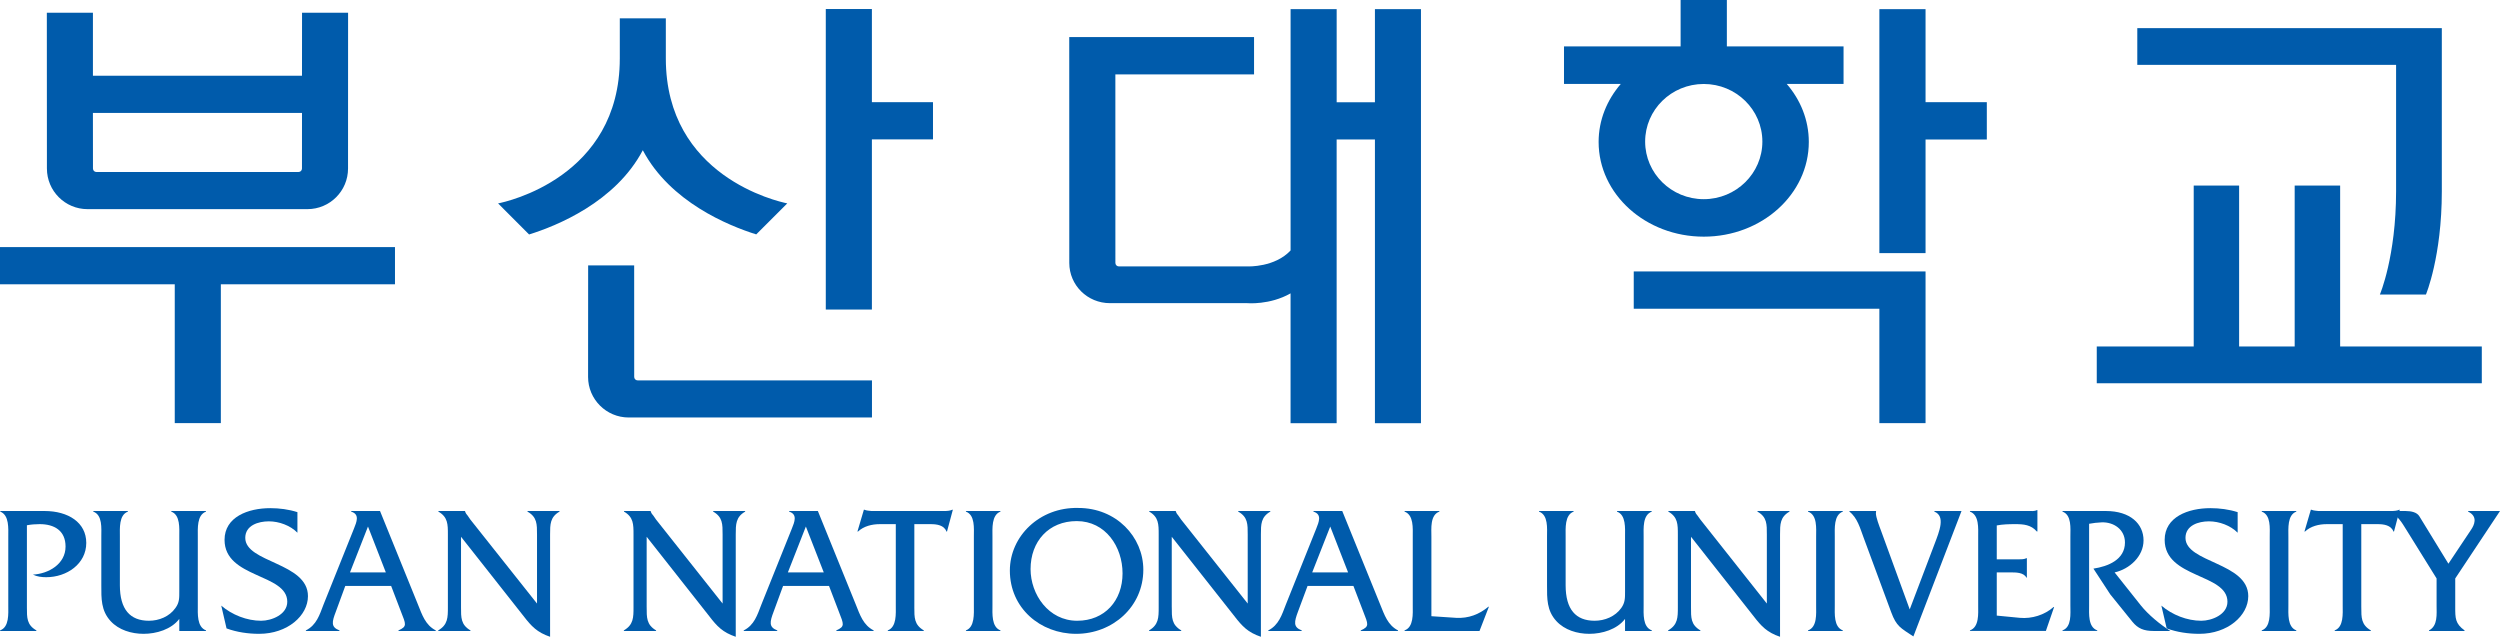
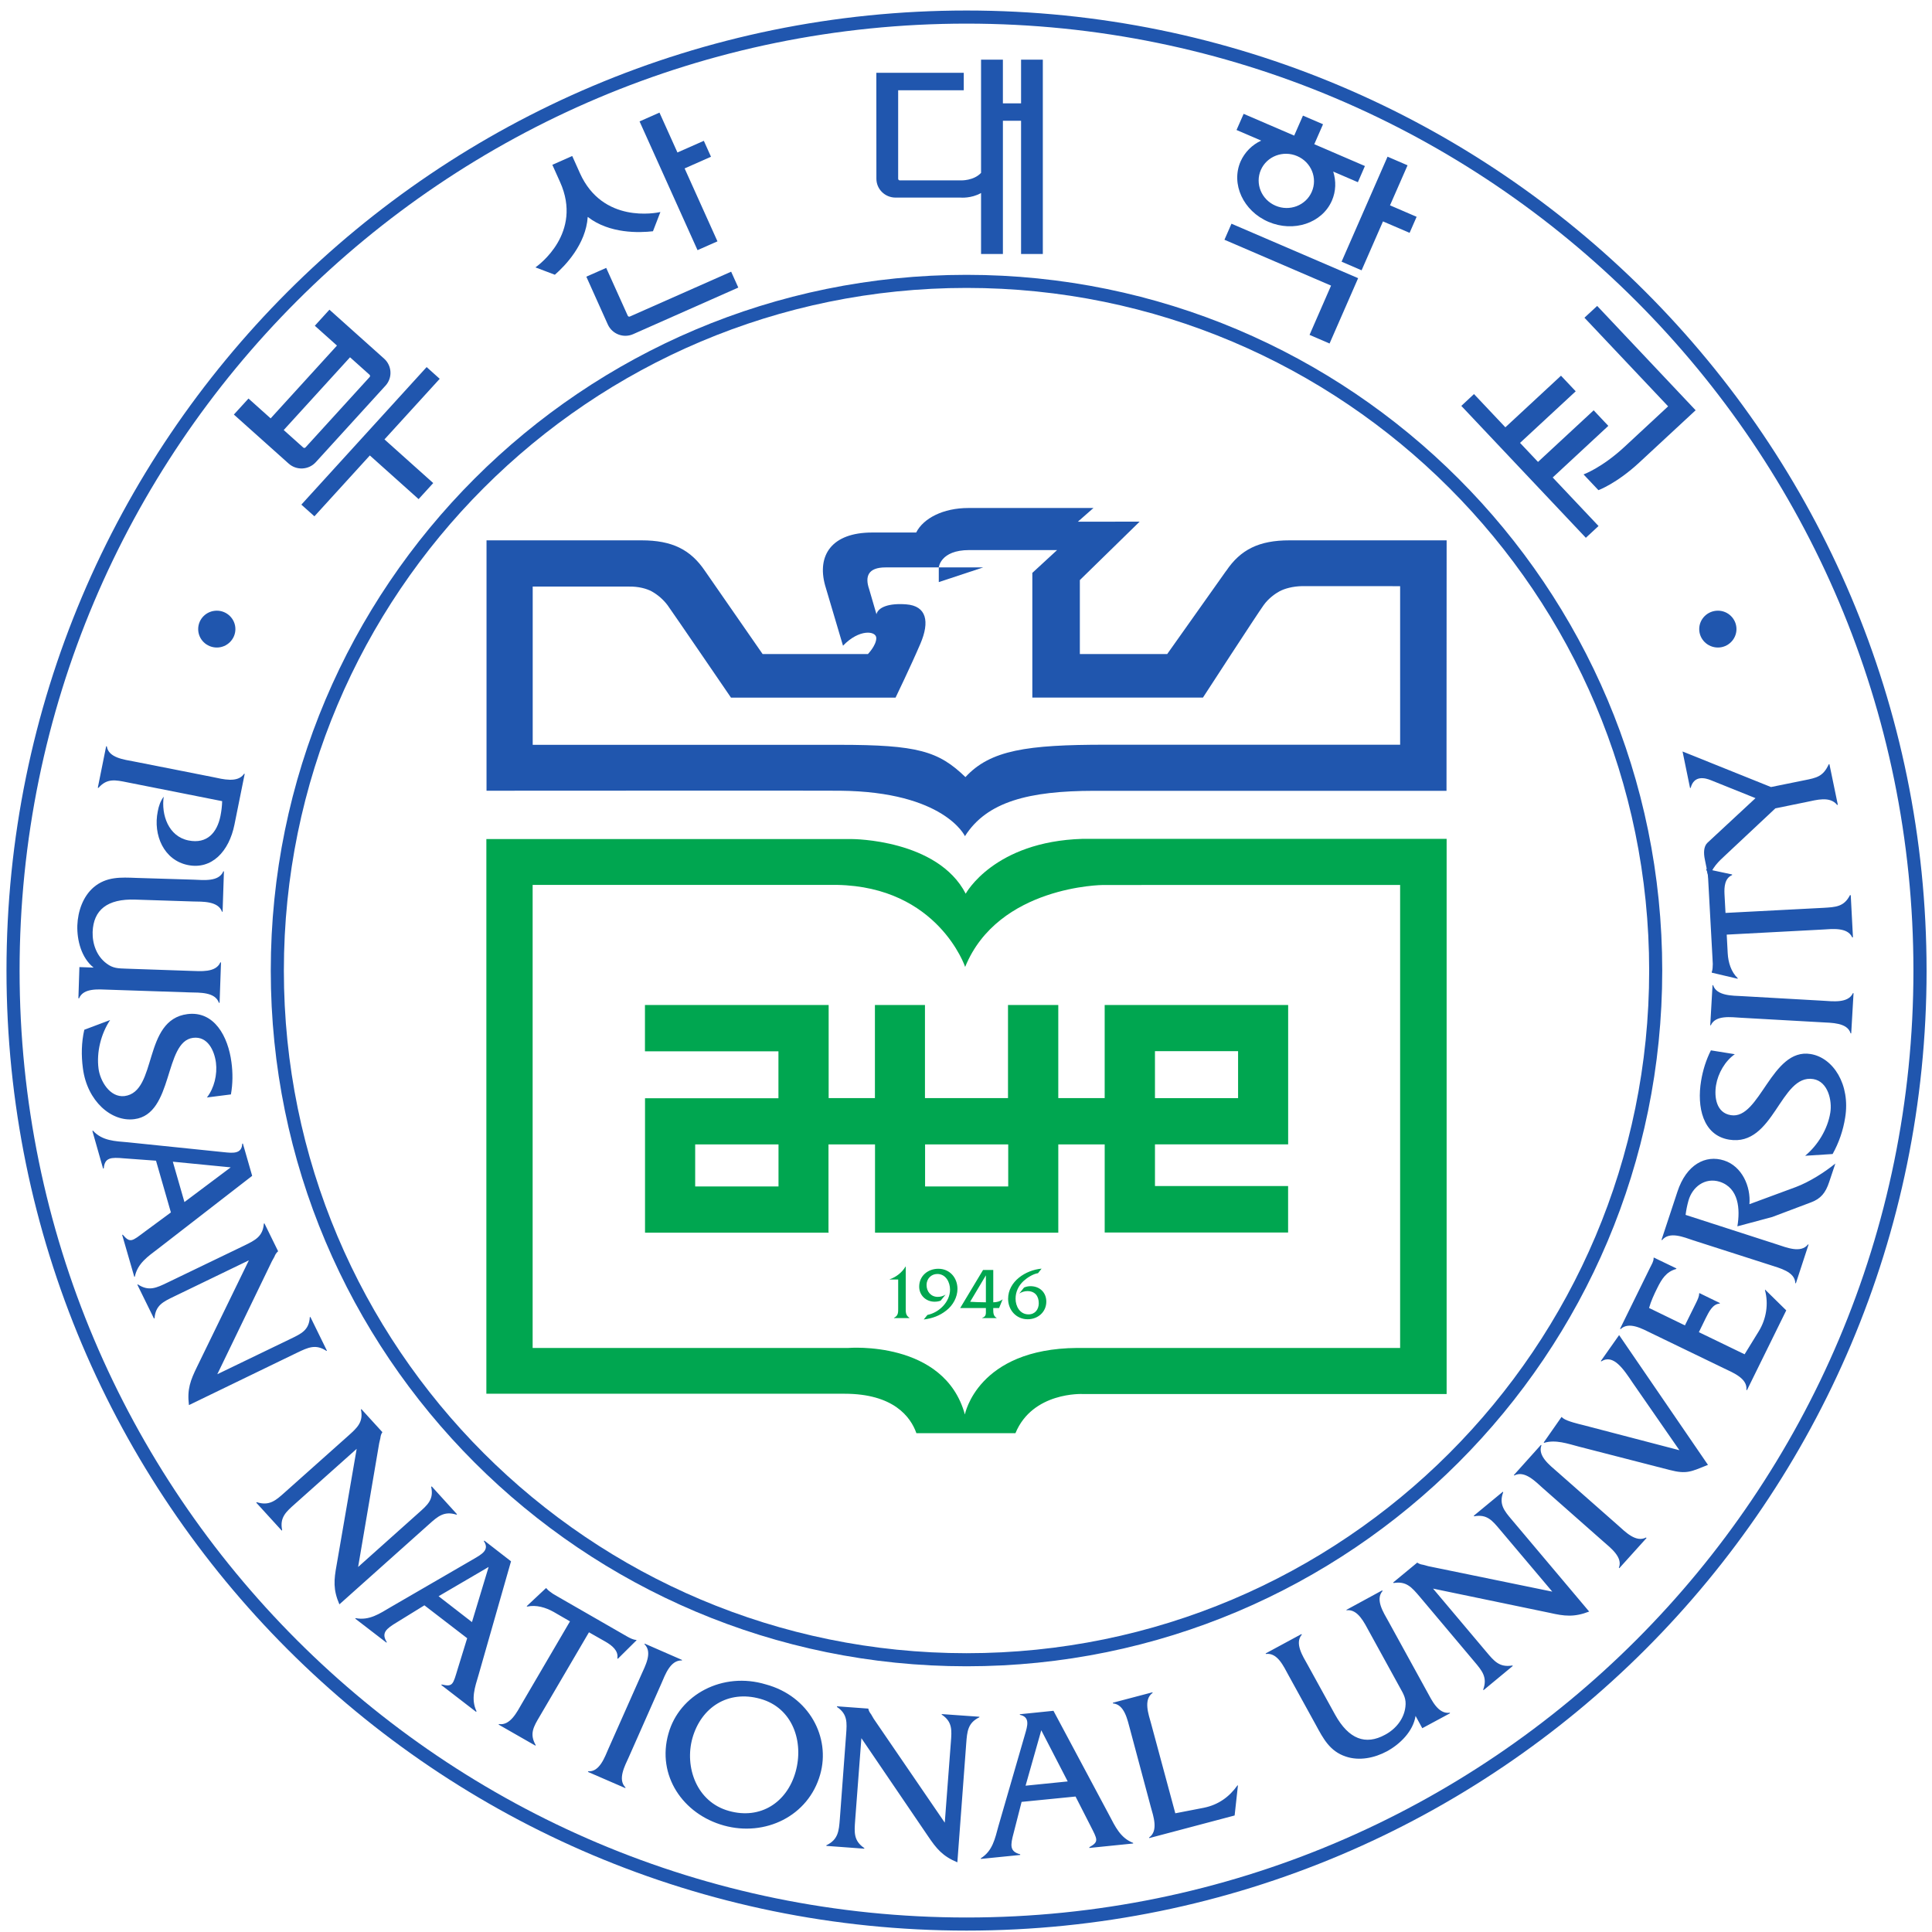
- <svg xmlns="http://www.w3.org/2000/svg" version="1.1" id="Layer_1" x="0px" y="0px" width="224.561px" height="57.198px" viewBox="0 0 224.561 57.198" enable-background="new 0 0 224.561 57.198" xml:space="preserve">
-   <g>
-     <g>
-       <g>
-         <path fill="#005BAB" d="M3.999,45.901c2.128,0,3.75,1.032,3.75,2.865c0,1.885-1.748,3.081-3.599,3.081     c-0.411,0-0.816-0.049-1.196-0.233c1.406-0.075,2.934-0.947,2.934-2.519c0-1.438-1.017-2.015-2.325-2.015     c-0.399,0-0.771,0.032-1.146,0.101v7.383c0,0.917-0.016,1.567,0.85,2.06v0.053H0.009v-0.053c0.833-0.298,0.735-1.507,0.735-2.238     v-6.172c0-0.737,0.098-1.931-0.717-2.258v-0.055H3.999z" />
-         <path fill="#005BAB" d="M16.106,55.593c-0.72,0.947-2.062,1.34-3.209,1.34c-1.083,0-2.225-0.34-2.961-1.143     c-0.869-0.946-0.835-2.04-0.835-3.22v-4.375c0-0.736,0.116-1.934-0.721-2.239v-0.055h3.107v0.055     c-0.815,0.306-0.719,1.503-0.719,2.239v4.375c0,2.17,0.915,3.188,2.605,3.188c0.915,0,1.844-0.376,2.386-1.146     c0.362-0.494,0.346-0.901,0.346-1.493v-4.924c0-0.736,0.1-1.934-0.72-2.239v-0.055h3.106l0.014,0.055     c-0.828,0.306-0.737,1.503-0.737,2.258v6.172c0,0.731-0.091,1.927,0.737,2.238v0.053h-2.4V55.593z" />
-         <path fill="#005BAB" d="M26.716,47.852c-0.635-0.653-1.653-1.023-2.567-1.023c-0.935,0-2.118,0.354-2.118,1.484     c0,2.241,5.631,2.208,5.631,5.236c0,1.747-1.831,3.384-4.384,3.384c-0.993,0-1.994-0.145-2.929-0.486l-0.475-2.049     c0.964,0.835,2.31,1.361,3.582,1.361c0.938,0,2.348-0.554,2.348-1.706c0-2.55-5.634-2.094-5.634-5.562     c0-2.057,2.114-2.846,4.109-2.846c0.819,0,1.657,0.109,2.437,0.359V47.852z" />
-         <path fill="#005BAB" d="M34.658,51.417h-3.221l1.617-4.122L34.658,51.417z M35.135,52.633l0.881,2.306     c0.449,1.141,0.576,1.332-0.225,1.686v0.053h3.352v-0.053c-0.929-0.476-1.226-1.392-1.601-2.326l-3.406-8.396h-2.589v0.055     c0.791,0.241,0.479,0.938,0.249,1.521l-2.734,6.821c-0.356,0.935-0.634,1.851-1.588,2.326v0.053h3.019v-0.053     c-0.794-0.298-0.677-0.772-0.326-1.686l0.846-2.306H35.135z" />
-         <path fill="#005BAB" d="M41.411,54.542c0,0.923-0.023,1.574,0.848,2.082v0.053h-2.896v-0.053     c0.868-0.508,0.868-1.159,0.868-2.082v-6.531c0-0.913,0-1.567-0.852-2.055v-0.055h2.391v0.019     c0.069,0.197,0.129,0.277,0.244,0.404l0.228,0.335l5.995,7.555v-6.203c0-0.913,0.013-1.567-0.856-2.055v-0.055h2.877v0.055     c-0.847,0.487-0.847,1.142-0.847,2.055v9.188c-1.161-0.396-1.664-0.928-2.389-1.867l-5.611-7.117V54.542z" />
-         <path fill="#005BAB" d="M58.087,54.542c0,0.923-0.02,1.574,0.845,2.082v0.053h-2.895v-0.053c0.868-0.508,0.868-1.159,0.868-2.082     v-6.531c0-0.913,0-1.567-0.854-2.055v-0.055h2.395v0.019c0.067,0.197,0.129,0.277,0.247,0.404l0.229,0.335l5.985,7.555v-6.203     c0-0.913,0.015-1.567-0.847-2.055v-0.055h2.874v0.055c-0.846,0.487-0.846,1.142-0.846,2.055v9.188     c-1.167-0.396-1.675-0.928-2.393-1.867l-5.609-7.117V54.542z" />
-         <path fill="#005BAB" d="M73.995,51.417H70.77l1.617-4.122L73.995,51.417z M74.467,52.633l0.881,2.306     c0.443,1.141,0.572,1.332-0.227,1.686v0.053h3.354v-0.053c-0.934-0.476-1.229-1.392-1.604-2.326l-3.406-8.396h-2.58v0.055     c0.777,0.241,0.477,0.938,0.244,1.521l-2.737,6.821c-0.363,0.935-0.636,1.851-1.588,2.326v0.053h3.014v-0.053     c-0.784-0.298-0.67-0.772-0.326-1.686l0.846-2.306H74.467z" />
-         <path fill="#005BAB" d="M82.129,54.542c0,0.939-0.014,1.574,0.85,2.082v0.053h-3.234v-0.053c0.813-0.312,0.719-1.507,0.719-2.238     v-7.305h-1.439c-0.707,0-1.443,0.184-1.951,0.661h-0.055l0.578-1.955h0.051c0.189,0.084,0.408,0.084,0.627,0.114h0.4h6.109     c0.279,0,0.541-0.013,0.75-0.114h0.055l-0.525,1.955h-0.051c-0.207-0.572-0.867-0.661-1.412-0.661h-1.471V54.542z" />
-         <path fill="#005BAB" d="M87.477,48.214c0-0.755,0.115-1.952-0.713-2.258v-0.055h3.1v0.055c-0.813,0.306-0.717,1.521-0.717,2.258     v6.172c0,0.731-0.096,1.927,0.717,2.238v0.053h-3.1v-0.053c0.803-0.298,0.713-1.507,0.713-2.238V48.214z" />
-         <path fill="#005BAB" d="M96.717,46.807c2.59,0,4.115,2.304,4.115,4.696c0,2.439-1.59,4.256-4.076,4.256     c-2.568,0-4.186-2.361-4.186-4.643C92.571,48.642,94.188,46.807,96.717,46.807z M96.833,45.627     c-3.434-0.08-6.123,2.521-6.123,5.629c0,3.356,2.723,5.677,5.955,5.677c3.268,0,6.033-2.421,6.033-5.76     C102.698,48.229,100.27,45.613,96.833,45.627z" />
-         <path fill="#005BAB" d="M105.254,54.542c0,0.923-0.021,1.574,0.85,2.082v0.053h-2.889v-0.053     c0.863-0.508,0.863-1.159,0.863-2.082v-6.531c0-0.913,0-1.567-0.848-2.055v-0.055h2.383v0.019     c0.064,0.197,0.131,0.277,0.242,0.404l0.23,0.335l5.99,7.555v-6.203c0-0.913,0.02-1.567-0.852-2.055v-0.055h2.883v0.055     c-0.846,0.487-0.846,1.142-0.846,2.055v9.188c-1.166-0.396-1.666-0.928-2.393-1.867l-5.615-7.117V54.542z" />
-         <path fill="#005BAB" d="M121.092,51.417h-3.225l1.621-4.122L121.092,51.417z M121.571,52.633l0.883,2.306     c0.445,1.141,0.57,1.332-0.223,1.686v0.053h3.346v-0.053c-0.928-0.476-1.221-1.392-1.602-2.326l-3.408-8.396h-2.586v0.055     c0.791,0.241,0.48,0.938,0.252,1.521l-2.73,6.821c-0.361,0.935-0.641,1.851-1.58,2.326v0.053h3.004v-0.053     c-0.785-0.298-0.674-0.772-0.336-1.686l0.859-2.306H121.571z" />
-         <path fill="#005BAB" d="M130.795,55.497c1.111,0.063,2.082-0.311,2.896-1h0.049l-0.844,2.18h-6.732v-0.053     c0.834-0.298,0.736-1.507,0.736-2.238v-6.172c0-0.755,0.098-1.952-0.736-2.258v-0.055h3.127v0.055     c-0.846,0.306-0.717,1.521-0.717,2.258v7.136L130.795,55.497z" />
-         <path fill="#005BAB" d="M145.969,55.593c-0.723,0.947-2.061,1.34-3.207,1.34c-1.088,0-2.221-0.34-2.961-1.143     c-0.873-0.946-0.84-2.04-0.84-3.22v-4.375c0-0.736,0.119-1.934-0.719-2.239v-0.055h3.107v0.055     c-0.809,0.306-0.717,1.503-0.717,2.239v4.375c0,2.17,0.912,3.188,2.604,3.188c0.912,0,1.846-0.376,2.395-1.146     c0.35-0.494,0.338-0.901,0.338-1.493v-4.924c0-0.736,0.098-1.934-0.723-2.239v-0.055h3.105l0.023,0.055     c-0.84,0.306-0.736,1.503-0.736,2.258v6.172c0,0.731-0.104,1.927,0.736,2.238v0.053h-2.406V55.593z" />
-         <path fill="#005BAB" d="M151.893,54.542c0,0.923-0.029,1.574,0.844,2.082v0.053h-2.898v-0.053     c0.873-0.508,0.873-1.159,0.873-2.082v-6.531c0-0.913,0-1.567-0.854-2.055v-0.055h2.391v0.019     c0.061,0.197,0.127,0.277,0.24,0.404l0.238,0.335l5.979,7.555v-6.203c0-0.913,0.023-1.567-0.844-2.055v-0.055h2.877v0.055     c-0.848,0.487-0.848,1.142-0.848,2.055v9.188c-1.162-0.396-1.666-0.928-2.389-1.867l-5.609-7.117V54.542z" />
-         <path fill="#005BAB" d="M163.133,48.214c0-0.755,0.119-1.952-0.727-2.258v-0.055h3.123v0.055     c-0.822,0.306-0.721,1.521-0.721,2.258v6.172c0,0.731-0.102,1.927,0.721,2.238v0.053h-3.123v-0.053     c0.836-0.298,0.727-1.507,0.727-2.238V48.214z" />
-         <path fill="#005BAB" d="M173.77,48.866c0.441-1.162,0.994-2.504-0.016-2.91v-0.055h2.438l-4.324,11.267     c-1.137-0.759-1.518-0.887-1.994-2.181l-2.475-6.693c-0.313-0.835-0.557-1.783-1.275-2.338v-0.055h2.395l-0.018,0.201     c0,0.357,0.307,1.162,0.445,1.524l2.594,7.113L173.77,48.866z" />
-         <path fill="#005BAB" d="M179.358,55.296l2.08,0.201c1.07,0.096,2.203-0.249,3.02-0.972h0.051l-0.74,2.151h-6.82v-0.053     c0.84-0.298,0.74-1.507,0.74-2.238v-6.172c0-0.755,0.1-1.952-0.74-2.258v-0.055h5.236c0.275,0,0.563,0.037,0.771-0.079h0.053     v1.92h-0.053c-0.514-0.6-1.182-0.661-1.932-0.661c-0.578,0-1.148,0.017-1.666,0.117v3.046h1.941c0.266,0,0.518,0,0.719-0.102     h0.045v1.739h-0.045c-0.26-0.474-0.949-0.465-1.453-0.465h-1.207V55.296z" />
-         <path fill="#005BAB" d="M189.157,45.901c2.186,0,3.385,1.147,3.385,2.64c0,1.439-1.258,2.575-2.598,2.876l2.359,2.969     c0.682,0.847,1.715,1.693,2.648,2.291h-1.508c-0.875,0-1.404-0.221-1.9-0.825l-1.996-2.471l-1.506-2.305     c1.309-0.199,2.832-0.799,2.832-2.344c0-1.178-1.018-1.858-2.105-1.811c-0.383,0.012-0.744,0.063-1.115,0.127v7.337     c0,0.746-0.104,1.94,0.732,2.238v0.053h-3.123v-0.053c0.836-0.298,0.709-1.507,0.709-2.238v-6.172     c0-0.755,0.127-1.952-0.709-2.258v-0.055H189.157z" />
-         <path fill="#005BAB" d="M200.997,47.852c-0.646-0.653-1.654-1.023-2.582-1.023c-0.926,0-2.105,0.354-2.105,1.484     c0,2.241,5.639,2.208,5.639,5.236c0,1.747-1.842,3.384-4.391,3.384c-1.006,0-2-0.145-2.936-0.486l-0.479-2.049     c0.973,0.835,2.309,1.361,3.588,1.361c0.936,0,2.348-0.554,2.348-1.706c0-2.55-5.639-2.094-5.639-5.562     c0-2.057,2.111-2.846,4.107-2.846c0.828,0,1.662,0.109,2.449,0.359V47.852z" />
-         <path fill="#005BAB" d="M203.877,48.214c0-0.755,0.123-1.952-0.717-2.258v-0.055h3.104v0.055     c-0.814,0.306-0.711,1.521-0.711,2.258v6.172c0,0.731-0.104,1.927,0.711,2.238v0.053h-3.104v-0.053     c0.816-0.298,0.717-1.507,0.717-2.238V48.214z" />
-         <path fill="#005BAB" d="M212.102,54.542c0,0.939-0.01,1.574,0.857,2.082v0.053h-3.246v-0.053c0.82-0.312,0.719-1.507,0.719-2.238     v-7.305h-1.438c-0.705,0-1.436,0.184-1.945,0.661h-0.053l0.574-1.955h0.053c0.191,0.084,0.412,0.084,0.617,0.114h0.412h6.105     c0.283,0,0.543-0.013,0.758-0.114h0.043l-0.518,1.955h-0.051c-0.213-0.572-0.879-0.661-1.406-0.661h-1.482V54.542z" />
-         <path fill="#005BAB" d="M220.54,54.542c0,0.992,0,1.476,0.836,2.082v0.053h-3.191v-0.053c0.801-0.408,0.68-1.467,0.68-2.238     v-2.427l-2.713-4.367c-0.443-0.718-0.77-1.268-1.559-1.69h1.492c0.521,0,1.01,0.12,1.225,0.461l2.617,4.271l2.029-3.041     c0.283-0.41,0.662-1.191-0.256-1.636v-0.055h2.861l-4.021,6.058V54.542z" />
-       </g>
-     </g>
-     <g>
-       <g>
-         <g>
-           <path fill="#005BAB" d="M123.504,9.185h-3.439V0.822h-4.139v21.675c-1.42,1.523-3.805,1.432-3.805,1.432h-11.629      c-0.168,0-0.303-0.143-0.303-0.313l-0.002-16.934h12.457V3.331l-16.6-0.001l0.004,20.284c0,2.009,1.635,3.617,3.65,3.617h12.322      c0,0,2.031,0.188,3.904-0.88v11.665h4.139V12.527h3.439v25.489h4.135V0.822h-4.135V9.185z" />
-         </g>
-       </g>
-       <g>
-         <polygon fill="#005BAB" points="0,25.536 15.697,25.536 15.697,38.006 19.837,38.006 19.837,25.536 35.479,25.536 35.479,22.195      0,22.195    " />
-         <path fill="#005BAB" d="M7.858,18.786h19.754c2.018,0,3.65-1.633,3.65-3.649l0.005-13.994h-4.136l-0.005,5.662H8.347V1.143h-4.14     l0.007,13.994C4.214,17.153,5.847,18.786,7.858,18.786z M27.127,10.145l-0.003,4.995c0,0.173-0.138,0.309-0.307,0.309H8.657     c-0.169,0-0.306-0.136-0.306-0.309l-0.005-4.995H27.127z" />
-       </g>
-       <g>
-         <polygon fill="#005BAB" points="78.317,0.81 74.176,0.81 74.176,27.805 78.317,27.805 78.317,12.52 83.805,12.52 83.805,9.178      78.317,9.178    " />
-         <path fill="#005BAB" d="M56.967,33.86l-0.003-10.022H52.83L52.824,33.86c0,2.006,1.636,3.641,3.648,3.641h21.852v-3.333H57.277     C57.104,34.168,56.967,34.03,56.967,33.86z" />
-         <g>
-           <path fill="#005BAB" d="M59.808,5.253V1.647h-4.135v3.605c0,10.685-10.23,12.88-10.933,13.019l2.785,2.79      c2.468-0.767,7.753-2.897,10.215-7.568c2.455,4.656,7.718,6.787,10.188,7.561l2.788-2.785      C69.856,18.094,59.808,15.846,59.808,5.253z" />
-         </g>
-       </g>
-       <g>
-         <g>
-           <polygon fill="#005BAB" points="210.202,16.668 206.118,16.668 206.118,31.122 201.127,31.122 201.127,16.668 197.049,16.668       197.049,31.122 188.34,31.122 188.34,34.426 222.926,34.426 222.926,31.122 210.202,31.122     " />
-           <path fill="#005BAB" d="M215.227,17.187c0,5.866-1.455,9.267-1.455,9.267h4.137c0,0,1.426-3.4,1.426-9.267V2.531h-0.01V2.527      h-27.344v3.298h23.246V17.187z" />
-         </g>
-       </g>
-       <g>
-         <polygon fill="#005BAB" points="172.961,9.178 172.961,0.822 168.813,0.822 168.813,22.736 172.961,22.736 172.961,12.531      178.465,12.531 178.465,9.178    " />
-         <polygon fill="#005BAB" points="172.958,24.382 146.75,24.382 146.75,27.732 168.813,27.732 168.813,38.008 172.961,38.008      172.961,24.396 172.958,24.396    " />
-         <path fill="#005BAB" d="M162.475,12.75c0-1.97-0.744-3.775-1.984-5.213h5.105v-3.37h-10.482V0h-4.154v4.167h-10.475v3.37h5.104     c-1.24,1.438-1.994,3.243-1.994,5.213c0,4.698,4.23,8.508,9.443,8.508S162.475,17.448,162.475,12.75z M147.774,12.718     c0-2.859,2.354-5.175,5.264-5.175c2.904,0,5.266,2.315,5.266,5.175c0,2.853-2.361,5.173-5.266,5.173     C150.127,17.891,147.774,15.57,147.774,12.718z" />
-       </g>
-     </g>
-   </g>
+ <svg xmlns="http://www.w3.org/2000/svg" width="191" height="191" viewBox="0 0 50.535 50.535">
+   <path d="M242.054 430.451c-.405-2.012-1.699-3.35-3.443-3.002-1.796.355-2.602 2.234-2.244 3.98.071.394.197.763.441 1.093-.191-1.346.347-2.952 1.846-3.249 1.37-.272 2.112.581 2.362 1.817.074.372.116.74.126 1.098l-7.04 1.396c-.875.177-1.497.317-2.132-.413l-.049.01.62 3.079.05-.012c.12-.846 1.293-.98 1.998-1.116l5.883-1.162c.702-.146 1.828-.457 2.297.249l.044-.006-.759-3.762zM231.61 419.848c-.904.715-1.241 2.026-1.206 3.13.04 1.043.413 2.137 1.209 2.824.948.803 2.021.739 3.162.695l4.242-.13c.723-.026 1.882-.175 2.21.615h.046l-.099-2.993h-.042c-.283.796-1.445.747-2.157.761l-4.254.138c-2.115.077-3.124-.78-3.183-2.4-.026-.89.305-1.803 1.035-2.338.471-.363.865-.36 1.44-.381l4.788-.165c.711-.018 1.873-.15 2.205.631l.05-.004-.104-2.987-.05-.01c-.274.812-1.437.754-2.171.774l-6.002.2c-.713.019-1.87.156-2.198-.64l-.048.003.074 2.314 1.053-.037zM240.011 410.217c.54.687.783 1.709.67 2.587-.118.89-.611 1.975-1.7 1.835-2.166-.276-1.425-5.66-4.346-6.028-1.695-.226-3.502 1.327-3.818 3.766-.129.963-.11 1.927.103 2.861l1.914.721c-.684-1.033-1.018-2.385-.858-3.607.112-.885.828-2.159 1.93-2.03 2.467.323 1.318 5.653 4.667 6.078 1.987.246 3.011-1.664 3.258-3.577.106-.78.101-1.594-.04-2.379zM238.345 402.464l-.861 2.992 4.292-.42-3.43-2.572m-1.005-.77-1.926-1.42c-.956-.714-1.085-.88-1.645-.23l-.042-.017.9-3.109.039.012c.2.989.98 1.507 1.752 2.095l6.948 5.382-.689 2.395-.049-.013c-.025-.788-.744-.69-1.356-.628l-7.116.733c-.963.086-1.9.102-2.595.862l-.044-.014.795-2.797.05.017c.067.809.54.829 1.492.743l2.382-.175zM237.583 395.465c-.804-.388-1.38-.648-1.455-1.616l-.044-.019-1.232 2.509.042.017c.812-.535 1.385-.25 2.183.133l5.712 2.752c.806.394 1.374.672 1.443 1.62l.042.025 1.02-2.076-.02-.008a.932.932 0 0 1-.254-.385l-.187-.337-4.052-8.383 5.422 2.618c.806.389 1.383.647 1.437 1.612l.042.02 1.228-2.505-.036-.016c-.796.53-1.365.255-2.171-.13l-8.024-3.887c-.146 1.174.11 1.84.611 2.861l3.832 7.873-5.54-2.678zM246.542 380.085c-.662-.589-1.149-1.004-.952-1.951l-.032-.03-1.887 2.07.034.037c.931-.296 1.407.122 2.066.714l4.726 4.214c.66.591 1.131 1.017.934 1.941l.032.032 1.56-1.71-.01-.014c-.107-.163-.117-.272-.144-.44l-.085-.37-1.562-9.172 4.48 4.005c.665.592 1.149.998.936 1.935l.042.035 1.875-2.065-.04-.032c-.91.29-1.384-.123-2.045-.719l-6.636-5.93c-.472 1.093-.41 1.802-.205 2.923l1.486 8.607-4.573-4.08zM259.663 371.32l-2.474 1.917 3.71 2.171-1.236-4.089m-.355-1.195-.705-2.286c-.344-1.132-.35-1.346-1.182-1.144l-.033-.039 2.577-1.987.038.036c-.437.915-.12 1.788.154 2.713l2.402 8.41-1.981 1.535-.033-.043c.453-.653-.193-.986-.72-1.3l-6.174-3.58c-.838-.493-1.598-1.023-2.616-.826l-.022-.04 2.313-1.78.021.04c-.424.688-.05.99.758 1.476l2.032 1.254zM264.694 364.344c-.464-.782-.784-1.31-.304-2.148l-.022-.037-2.73 1.562.03.04c.834-.135 1.342.909 1.699 1.523l3.564 6.09-1.21.7c-.595.333-1.3.541-1.955.396l-.048.026 1.433 1.343.042-.023c.125-.167.305-.267.467-.392l.347-.205 5.137-2.954c.234-.133.459-.25.69-.267l.04-.017-1.394-1.381-.037.025c.099.584-.414.97-.865 1.234l-1.24.704zM272.213 367.405c.291.665.86 1.674.243 2.273l.016.045 2.77-1.21-.012-.037c-.861.037-1.243-1.07-1.527-1.72l-2.412-5.45c-.294-.65-.847-1.66-.24-2.253l-.023-.04-2.767 1.2.023.044c.843-.062 1.226 1.054 1.509 1.7zM281.034 365.633c2.424-.666 3.249-3.207 2.624-5.421-.64-2.268-2.604-3.548-4.934-2.896-2.415.661-3.31 3.272-2.715 5.399.653 2.3 2.649 3.58 5.025 2.918m.42 1.066c-3.198.969-6.41-.747-7.22-3.639-.889-3.113 1.07-5.98 4.105-6.822 3.05-.848 6.276.687 7.146 3.793.777 2.732-.809 5.795-4.03 6.668zM288.076 356.622c-.065-.88-.128-1.513.68-2.06l-.007-.043-2.81.208v.043c.88.424.93 1.056.999 1.938l.466 6.271c.067.892.113 1.518-.676 2.05l-.001.047 2.324-.17v-.013c.047-.196.107-.275.208-.412l.193-.332 5.268-7.7.452 5.974c.068.872.126 1.509-.683 2.04l.009.036 2.793-.198-.01-.042c-.854-.413-.903-1.047-.97-1.926l-.658-8.825c-1.102.459-1.55 1.012-2.186 1.955l-4.93 7.25-.462-6.09zM303.836 359.506l-3.125-.316 1.164 4.11 1.96-3.794m.581-1.12 1.082-2.122c.537-1.06.684-1.222-.059-1.636l.002-.054 3.25.33-.007.046c-.946.365-1.329 1.214-1.778 2.067l-4.127 7.726-2.492-.255v-.044c.787-.158.555-.847.383-1.441l-1.973-6.812c-.254-.925-.428-1.837-1.303-2.382l.004-.048 2.916.293-.004.05c-.792.206-.728.673-.484 1.578l.59 2.307zM313.938 357.555c1.07.22 1.877.805 2.476 1.648l.043.013-.246-2.235-6.328-1.676-.014.043c.707.486.316 1.59.125 2.274l-1.537 5.748c-.193.698-.406 1.844-1.264 1.92l-.013.05 2.937.774.014-.042c-.705-.502-.297-1.606-.111-2.286l1.793-6.643zM329.627 364.363c-.18-1.137-1.14-2.087-2.117-2.62-.922-.498-2.06-.734-3.06-.391-1.184.391-1.673 1.34-2.214 2.338l-2.04 3.706c-.343.617-.802 1.68-1.665 1.56l-.02.04 2.659 1.438.021-.045c-.552-.638.084-1.61.43-2.23l2.037-3.699c1.018-1.835 2.266-2.28 3.707-1.494.787.418 1.403 1.169 1.508 2.066.076.585-.121.926-.4 1.421l-2.293 4.173c-.346.625-.83 1.68-1.668 1.57l-.018.029 2.652 1.443.036-.04c-.565-.639.074-1.61.427-2.245l2.873-5.227c.344-.619.819-1.678 1.68-1.556l.022-.04-2.059-1.108zM334.871 369.116c.572-.678.969-1.177 1.93-1.014l.035-.034-2.17-1.796-.025.038c.33.915-.08 1.398-.653 2.077l-4.072 4.839c-.57.666-.973 1.15-1.92.99l-.027.043 1.785 1.474.01-.011c.168-.108.264-.124.435-.156l.381-.103 9.184-1.885-3.871 4.585c-.574.685-.967 1.173-1.92 1.002l-.031.04 2.156 1.78.025-.04c-.328-.89.076-1.375.649-2.048l5.726-6.796c-1.113-.43-1.828-.346-2.945-.091l-8.63 1.792 3.948-4.686zM339.055 381.26c-.54.478-1.344 1.333-2.11.93l-.029.033 2.008 2.237.035-.031c-.303-.793.643-1.496 1.172-1.965l4.484-3.951c.543-.482 1.342-1.32 2.1-.922l.037-.037-2.016-2.235-.035.032c.315.775-.63 1.484-1.16 1.95zM345.732 389.053c-.67.998-1.439 2.175-2.328 1.598l-.043.022 1.358 1.926 6.588-9.623c-1.239-.488-1.551-.713-2.846-.376l-6.719 1.728c-.838.22-1.742.542-2.58.283l-.035.026 1.322 1.893.147-.118c.29-.204 1.105-.4 1.464-.487l7.13-1.862zM354.023 391.176l1.057 1.718c.549.898.732 2.018.453 3.036l.01.042 1.568-1.54-2.912-5.917-.045.024c.104.844-1.005 1.28-1.648 1.59l-5.389 2.606c-.658.315-1.66.902-2.289.308l-.039.026 2.227 4.534c.117.239.267.466.26.704l.011.045 1.684-.811-.024-.042c-.73-.196-1.07-.747-1.392-1.396-.248-.495-.48-1-.615-1.493l2.658-1.292.834 1.688c.11.227.22.456.22.663l.018.046 1.52-.74-.016-.04c-.525-.029-.803-.63-1.027-1.065l-.514-1.054 3.39-1.64zM349.043 403.234c.66 2.01 2.082 2.757 3.459 2.312 1.324-.428 1.99-1.921 1.879-3.241l3.443 1.272c.994.376 2.092 1.066 2.928 1.742l-.459-1.37c-.262-.802-.623-1.235-1.33-1.502l-2.889-1.09-2.586-.693c.213 1.262.114 2.839-1.308 3.304-1.094.343-2.037-.384-2.32-1.403a7.13 7.13 0 0 1-.212-1.053l6.778-2.19c.695-.225 1.773-.676 2.299.001l.04-.012-.94-2.872-.042.011c-.023.853-1.181 1.116-1.857 1.343l-5.707 1.831c-.697.23-1.762.692-2.313.02l-.045.013zM353.297 413.426c-.725-.507-1.244-1.414-1.39-2.29-.147-.89.015-2.062 1.1-2.23 2.15-.358 3.005 5.004 5.907 4.533 1.686-.27 2.961-2.275 2.566-4.708a8.12 8.12 0 0 0-.931-2.706l-2.037-.13c.945.787 1.668 1.974 1.865 3.195.146.886-.166 2.314-1.262 2.492-2.45.399-2.906-5.031-6.234-4.492-1.975.322-2.4 2.454-2.084 4.356.127.778.369 1.558.728 2.265zM353.75 416.129c-.73.042-1.887.215-2.234-.562h-.041l.17 2.976h.043c.255-.799 1.445-.775 2.152-.812l5.992-.34c.717-.042 1.87-.203 2.223.561h.045l-.172-2.983-.047.005c-.238.803-1.418.773-2.137.818l-5.994.337zM359.86 424.278c.908.055 1.533.07 1.974.938l.059.002.164-3.125-.057-.004c-.342.771-1.5.619-2.215.578l-7.088-.375.074-1.39c.038-.674.254-1.376.739-1.839l.004-.044-1.924.452-.004.044c.074.186.07.396.078.601l-.02.396-.322 5.883c-.01.269-.033.514-.146.718l-.002.05 1.922-.41v-.047c-.545-.232-.588-.867-.565-1.389l.076-1.416 7.252.377z" style="fill:#2056ae;fill-opacity:1;fill-rule:nonzero;stroke:none" transform="matrix(.35278 0 0 -.35278 -79.259 173.423)" />
+   <path d="M358.445 433.735c.934.185 1.397.279 1.817 1.183l.048.018.625-3.017-.05-.01c-.547.674-1.537.363-2.276.216l-2.304-.47-3.64-3.412c-.599-.555-1.046-.964-1.306-1.79l-.283 1.408c-.103.492-.09.972.195 1.244l3.56 3.306-3.294 1.325c-.445.184-1.264.39-1.512-.563l-.047-.007-.556 2.705 6.558-2.636 2.465.5zM242.123 444.944c0-.75-.62-1.365-1.374-1.365-.771 0-1.385.614-1.385 1.365 0 .755.614 1.367 1.384 1.367.754 0 1.375-.612 1.375-1.367zM353.42 444.944c0-.75-.62-1.365-1.373-1.365-.768 0-1.389.614-1.389 1.365 0 .755.621 1.367 1.389 1.367.754 0 1.373-.612 1.373-1.367zM300.377 483.927h-1.348v3.239h-1.619v-8.395c-.551-.59-1.484-.556-1.484-.556h-4.543a.122.122 0 0 0-.119.125v6.557h4.864v1.297h-6.482l.004-7.853c0-.78.637-1.402 1.424-1.402h4.814s.795-.075 1.522.34v-4.52h1.62v9.875h1.347v-9.875h1.613v14.407h-1.613v-3.24zM247.982 453.308l4.11 4.512 3.615-3.237 1.084 1.19-3.615 3.237 4.096 4.493-.969.87-9.29-10.2zM246.069 457.22a1.433 1.433 0 0 1 2.012.098l5.174 5.68c.527.578.48 1.473-.103 1.998l-4.057 3.632-1.083-1.191 1.642-1.47-4.917-5.398-1.643 1.471-1.084-1.188 4.059-3.632m4.553 7.879 1.448-1.296a.119.119 0 0 0 .008-.167l-4.755-5.219a.121.121 0 0 0-.169-.01l-1.448 1.297 4.916 5.394zM273.566 483.241l-1.476-.654 4.298-9.545 1.478.653-2.435 5.407 1.955.866-.531 1.181-1.957-.865zM271.214 468.183l-1.597 3.543-1.474-.65 1.594-3.548a1.43 1.43 0 0 1 1.882-.712l7.792 3.452-.53 1.177-7.51-3.324a.119.119 0 0 0-.157.062zM267.67 478.746l-.573 1.277-1.474-.653.573-1.276c1.702-3.777-1.599-6.17-1.826-6.33l1.44-.545c.756.66 2.3 2.247 2.437 4.288 1.617-1.258 3.833-1.179 4.837-1.064l.551 1.426c-.335-.075-4.277-.866-5.965 2.877zM343.918 460.013l-1.086 1.154-4.127-3.826-1.332 1.411 4.127 3.825-1.09 1.156-4.125-3.826-2.326 2.464-.94-.876 9.233-9.78.941.873-3.398 3.599z" style="fill:#2056ae;fill-opacity:1;fill-rule:nonzero;stroke:none" transform="matrix(.35278 0 0 -.35278 -79.259 173.423)" />
+   <path d="M345.113 458.454c-1.674-1.552-3.031-2.04-3.031-2.04l1.103-1.168s1.352.494 3.026 2.047l4.18 3.877-.004.004h.002l-7.297 7.733-.944-.874 6.205-6.571-3.24-3.008zM329.184 474.325l.521 1.19-1.973.85 1.301 2.968-1.484.64-3.408-7.786 1.484-.64 1.586 3.627zM325.365 470.966l-9.388 4.037-.52-1.19 7.904-3.4-1.595-3.653 1.484-.64 2.115 4.837-.002.002.002.007zM325.871 479.28l-3.754 1.617.649 1.48-1.489.64-.65-1.482-3.748 1.614-.527-1.198 1.83-.786a3.092 3.092 0 0 1-1.528-1.543c-.73-1.67.194-3.677 2.06-4.478 1.87-.804 3.977-.103 4.708 1.566.306.7.32 1.456.1 2.158l1.828-.788.521 1.2m-6.63-2.94c-1.044.447-1.528 1.636-1.085 2.651.444 1.013 1.65 1.474 2.694 1.025 1.043-.447 1.527-1.633 1.08-2.65-.442-1.014-1.647-1.476-2.69-1.026z" style="fill:#2056ae;fill-opacity:1;fill-rule:nonzero;stroke:none" transform="matrix(.35278 0 0 -.35278 -79.259 173.423)" />
+   <path d="M367.516 419.626c0-39.312-31.87-71.18-71.18-71.18-39.317 0-71.185 31.868-71.185 71.18 0 39.314 31.868 71.184 71.184 71.184 39.312 0 71.18-31.87 71.18-71.184m-71.18 70.212c-38.778 0-70.213-31.434-70.213-70.212 0-38.774 31.435-70.209 70.213-70.209 38.772 0 70.206 31.435 70.206 70.209 0 38.778-31.434 70.212-70.206 70.212z" style="fill:#2056ae;fill-opacity:1;fill-rule:nonzero;stroke:none" transform="matrix(.35278 0 0 -.35278 -79.259 173.423)" />
+   <path d="M347.916 419.626c0-28.487-23.094-51.583-51.58-51.583-28.492 0-51.59 23.096-51.59 51.583 0 28.491 23.098 51.586 51.59 51.586 28.486 0 51.58-23.095 51.58-51.586m-51.58 50.616c-27.959 0-50.619-22.662-50.619-50.616 0-27.952 22.66-50.613 50.618-50.613 27.948 0 50.612 22.66 50.612 50.613 0 27.954-22.664 50.616-50.612 50.616z" style="fill:#2056ae;fill-opacity:1;fill-rule:nonzero;stroke:none" transform="matrix(.35278 0 0 -.35278 -79.259 173.423)" />
+   <path d="m328.482 391.643-23.949.003c-7.4-.056-8.322-4.933-8.322-4.933-1.52 5.53-8.644 4.933-8.644 4.933h-23.405v34.333h22.565c7.507-.141 9.504-6.081 9.504-6.081 2.454 6.021 10.216 6.074 10.216 6.074l22.035.004v-34.333m-23.558 37.75c-6.578-.204-8.652-4.066-8.652-4.066-2.086 4.042-8.416 4.05-8.416 4.05h-27.125v-41.126h26.556c3.624 0 4.902-1.706 5.329-2.926h7.343c1.27 3.08 4.967 2.906 4.967 2.906h27.004v41.163z" style="fill:#00a650;fill-opacity:1;fill-rule:nonzero;stroke:none" transform="matrix(.35278 0 0 -.35278 -79.259 173.423)" />
+   <path d="M282.387 410.16h-9.892v-9.966h13.618v.03h-.015v6.512h3.45v-6.542h13.589v6.542h3.44v-6.532h13.599v3.447h-9.871v3.09h9.875v10.335h-13.604v-6.906h-3.44v6.906h-3.728v-6.904h-6.157v6.904h-3.71v-6.906h-3.431v6.906h-13.62v-3.435h9.897v-3.482m.005-6.539h-6.178v3.116h6.178v-3.116m17.032.001h-6.164v3.117h6.164v-3.117m10.88 10.03h6.163v-3.485h-6.162z" style="fill:#00a650;fill-opacity:1;fill-rule:nonzero;stroke:none" transform="matrix(.35278 0 0 -.35278 -79.259 173.423)" />
+   <path d="m294.276 448.43 3.292 1.089h-3.292z" style="fill:#2056ae;fill-opacity:1;fill-rule:nonzero;stroke:none" transform="matrix(.35278 0 0 -.35278 -79.259 173.423)" />
+   <path d="M287.174 443.713c1.207 1.264 2.468 1.105 2.468.567 0-.544-.621-1.186-.621-1.186h-7.806l-4.275 6.164c-1.07 1.583-2.433 2.268-4.7 2.268h-11.497v-18.564c6.99.003 24.194.015 26.21 0 7.744-.073 9.263-3.37 9.263-3.37 1.624 2.565 4.745 3.355 9.565 3.363h26.14l.009 18.571h-11.662c-2.25 0-3.62-.685-4.684-2.268h-.006l-4.367-6.164h-6.476v5.485l4.433 4.333-4.58-.003 1.156 1.015h-9.277c-1.863 0-3.335-.761-3.867-1.818h-3.263c-3.006 0-4.105-1.694-3.49-3.919l1.327-4.474m41.309-7.34H306.64c-5.819 0-8.54-.394-10.388-2.401-1.996 1.93-3.55 2.393-9.37 2.393h-22.715v11.733h7.136c.706.014 1.3-.15 1.683-.353a3.802 3.802 0 0 0 1.177-1.024c.471-.657 4.707-6.859 4.707-6.859h12.2s1.137 2.352 1.838 3.99c.71 1.65.466 2.813-1.047 2.928-1.272.098-2.07-.203-2.207-.73l-.54 1.853c-.324.938-.091 1.616 1.215 1.616h3.946c0-.032.086 1.286 2.259 1.286h6.514l-1.836-1.692v-9.246h12.65s4.024 6.197 4.5 6.854c.368.515.88.866 1.174 1.024.375.202.973.371 1.672.386l7.274-.003z" style="fill:#2056ae;fill-opacity:1;fill-rule:nonzero;stroke:none" transform="matrix(.35278 0 0 -.35278 -79.259 173.423)" />
+   <path d="M290.632 396.735c.492.168.925.516 1.177.944h.017v-3.05c0-.312-.022-.557.27-.748v-.019h-1.141v.019c.334.161.31.42.31.748v2.092h-.633zM293.434 394.094c.879.178 1.676.975 1.676 1.88 0 .546-.31 1.157-.943 1.157-.464 0-.798-.364-.798-.815 0-.499.334-.883.83-.883.206 0 .407.057.583.17l-.371-.454a1.347 1.347 0 0 0-.448-.074c-.64 0-1.14.479-1.14 1.114 0 .8.644 1.328 1.418 1.328.856 0 1.42-.672 1.42-1.493 0-.61-.333-1.22-.823-1.597-.494-.396-1.053-.594-1.677-.671zM297.768 395.03c-.477 0-.871.024-1.167.04l1.167 1.96v-2m0-.425v-.145c0-.278.037-.47-.268-.58v-.018h1.06v.019c-.236.119-.246.373-.246.611v.113h.432l.266.65c-.192-.16-.442-.225-.697-.225v2.4h-.756l-1.697-2.826zM301.633 397.19c-.367-.054-.803-.333-1.073-.58-.373-.347-.591-.801-.591-1.314 0-.558.318-1.161.96-1.161.481 0 .76.365.76.825 0 .537-.285.901-.843.901a1.15 1.15 0 0 1-.604-.18l.354.443c.144.065.308.102.48.102.682 0 1.172-.464 1.172-1.145 0-.768-.621-1.307-1.379-1.307-.857 0-1.453.686-1.453 1.514 0 1.294 1.305 2.136 2.482 2.238z" style="fill:#00a650;fill-opacity:1;fill-rule:nonzero;stroke:none" transform="matrix(.35278 0 0 -.35278 -79.259 173.423)" />
</svg>
